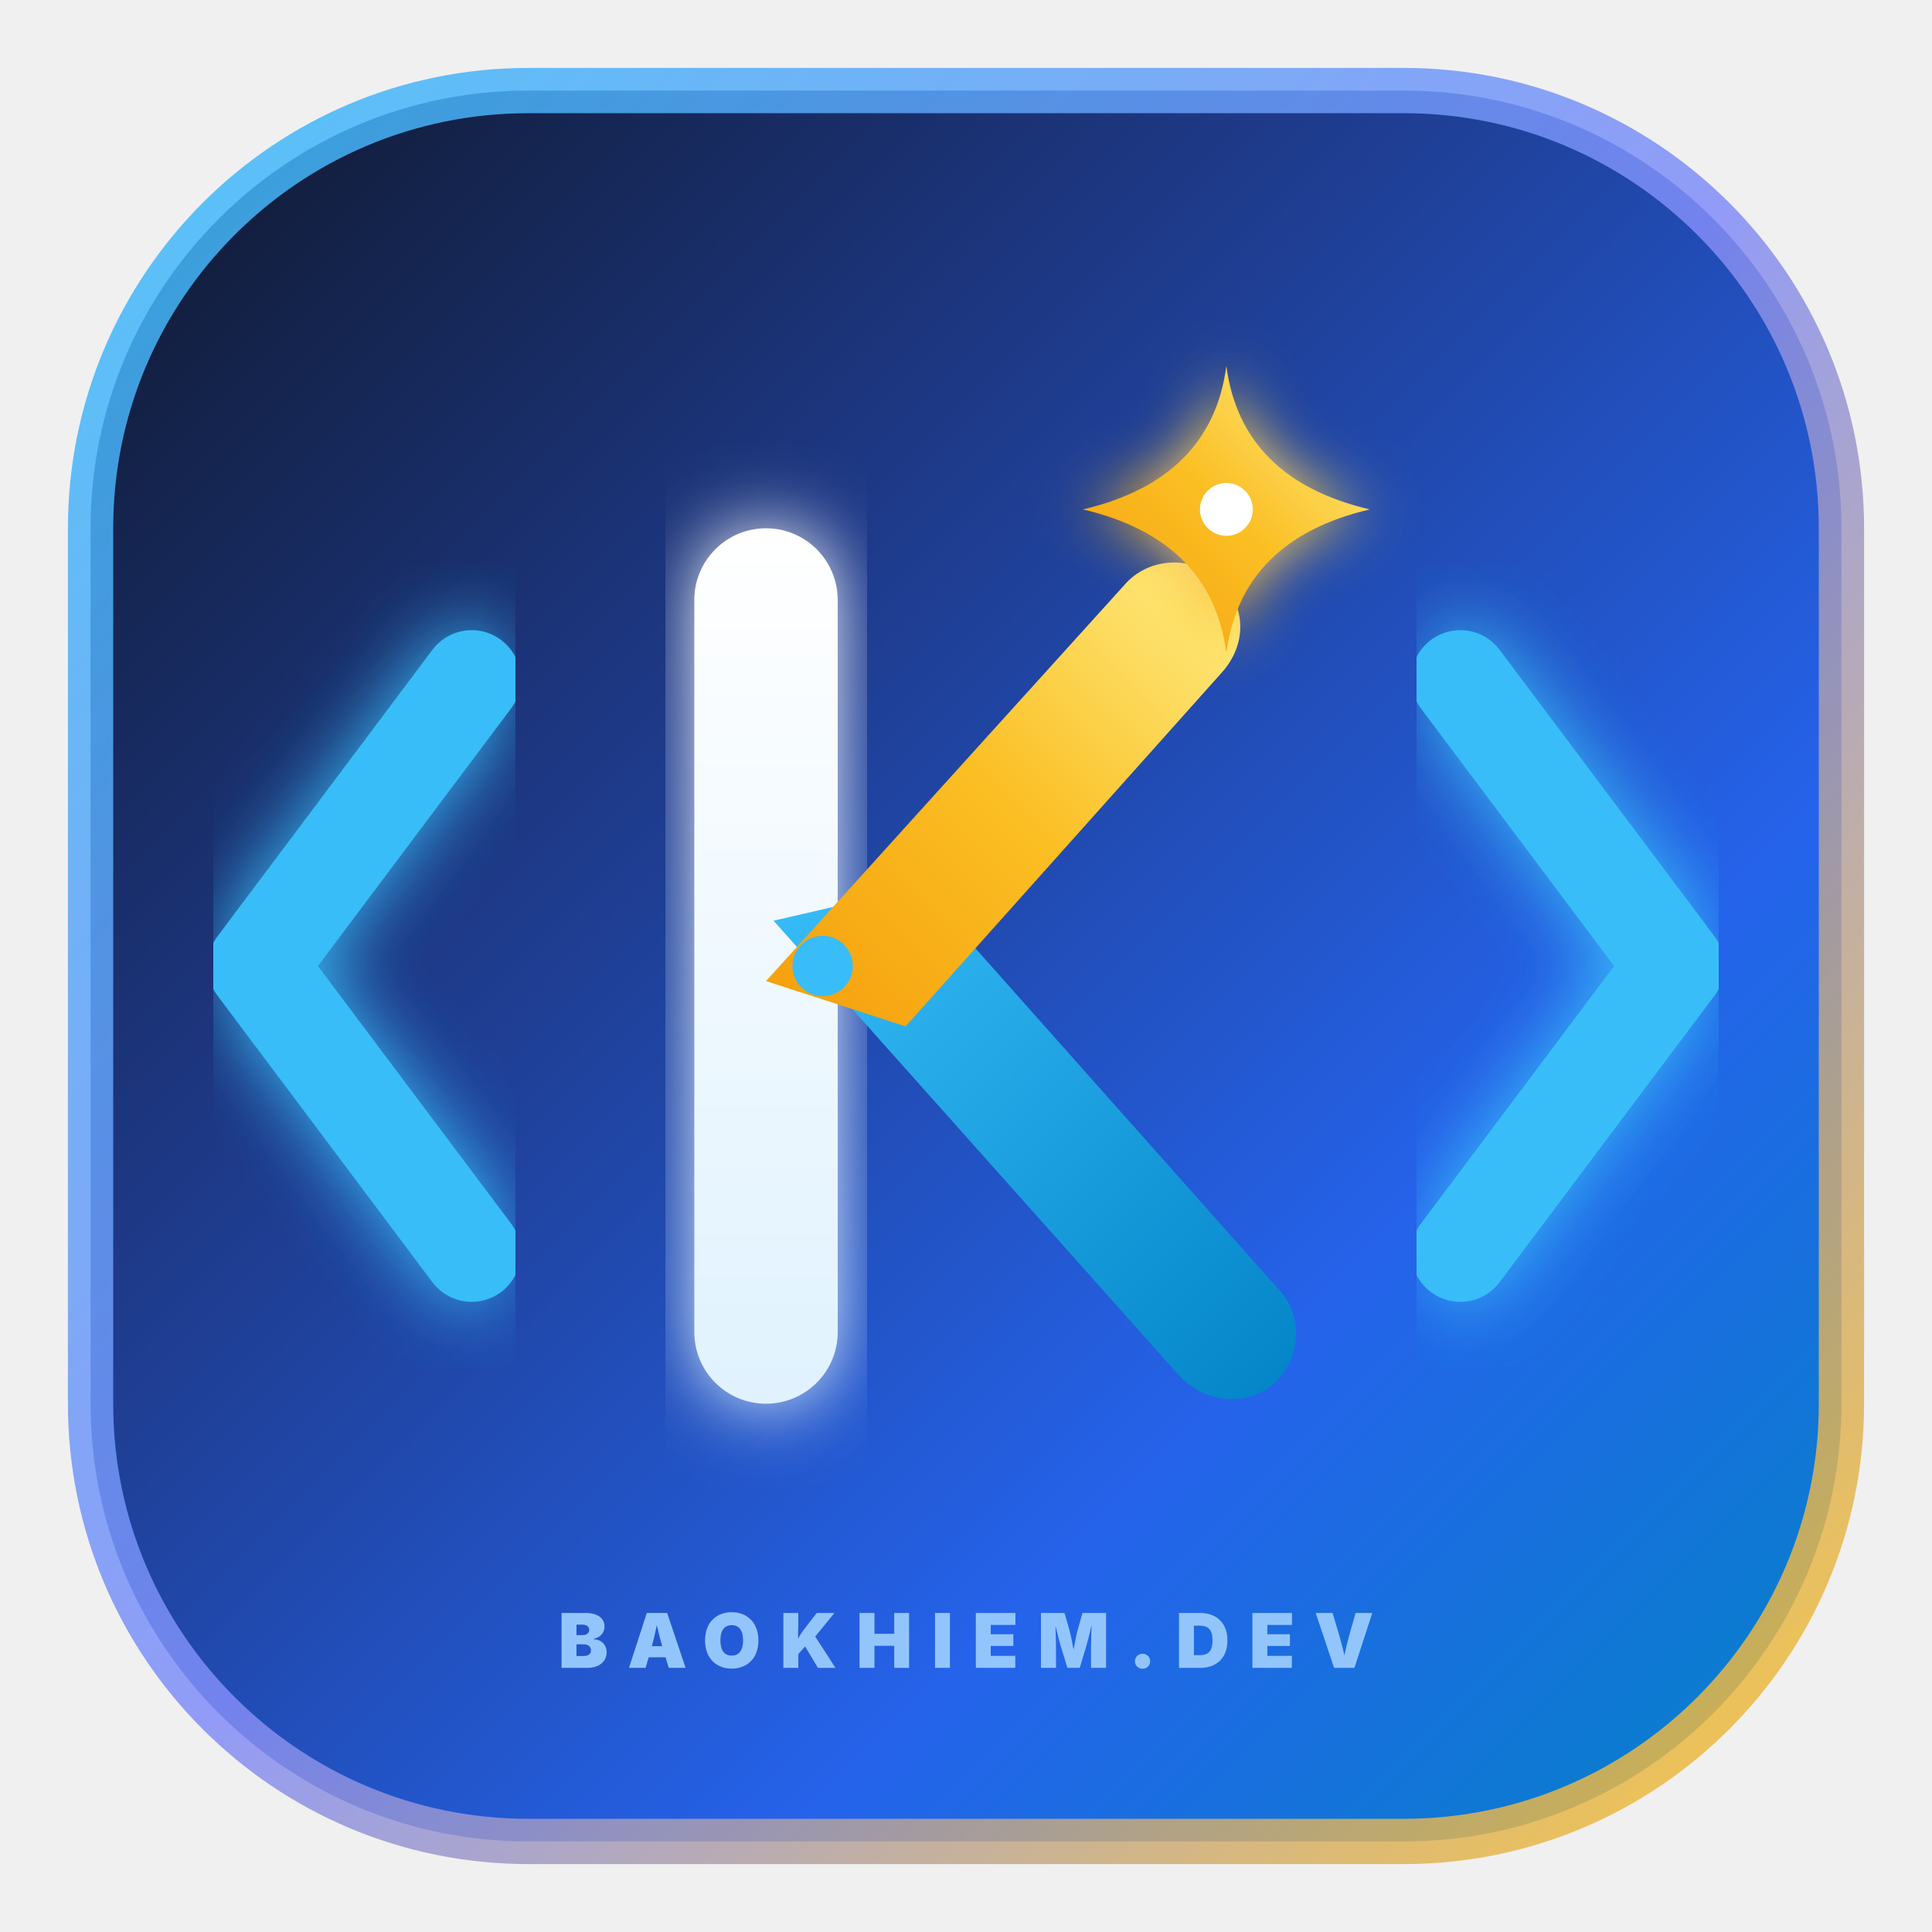
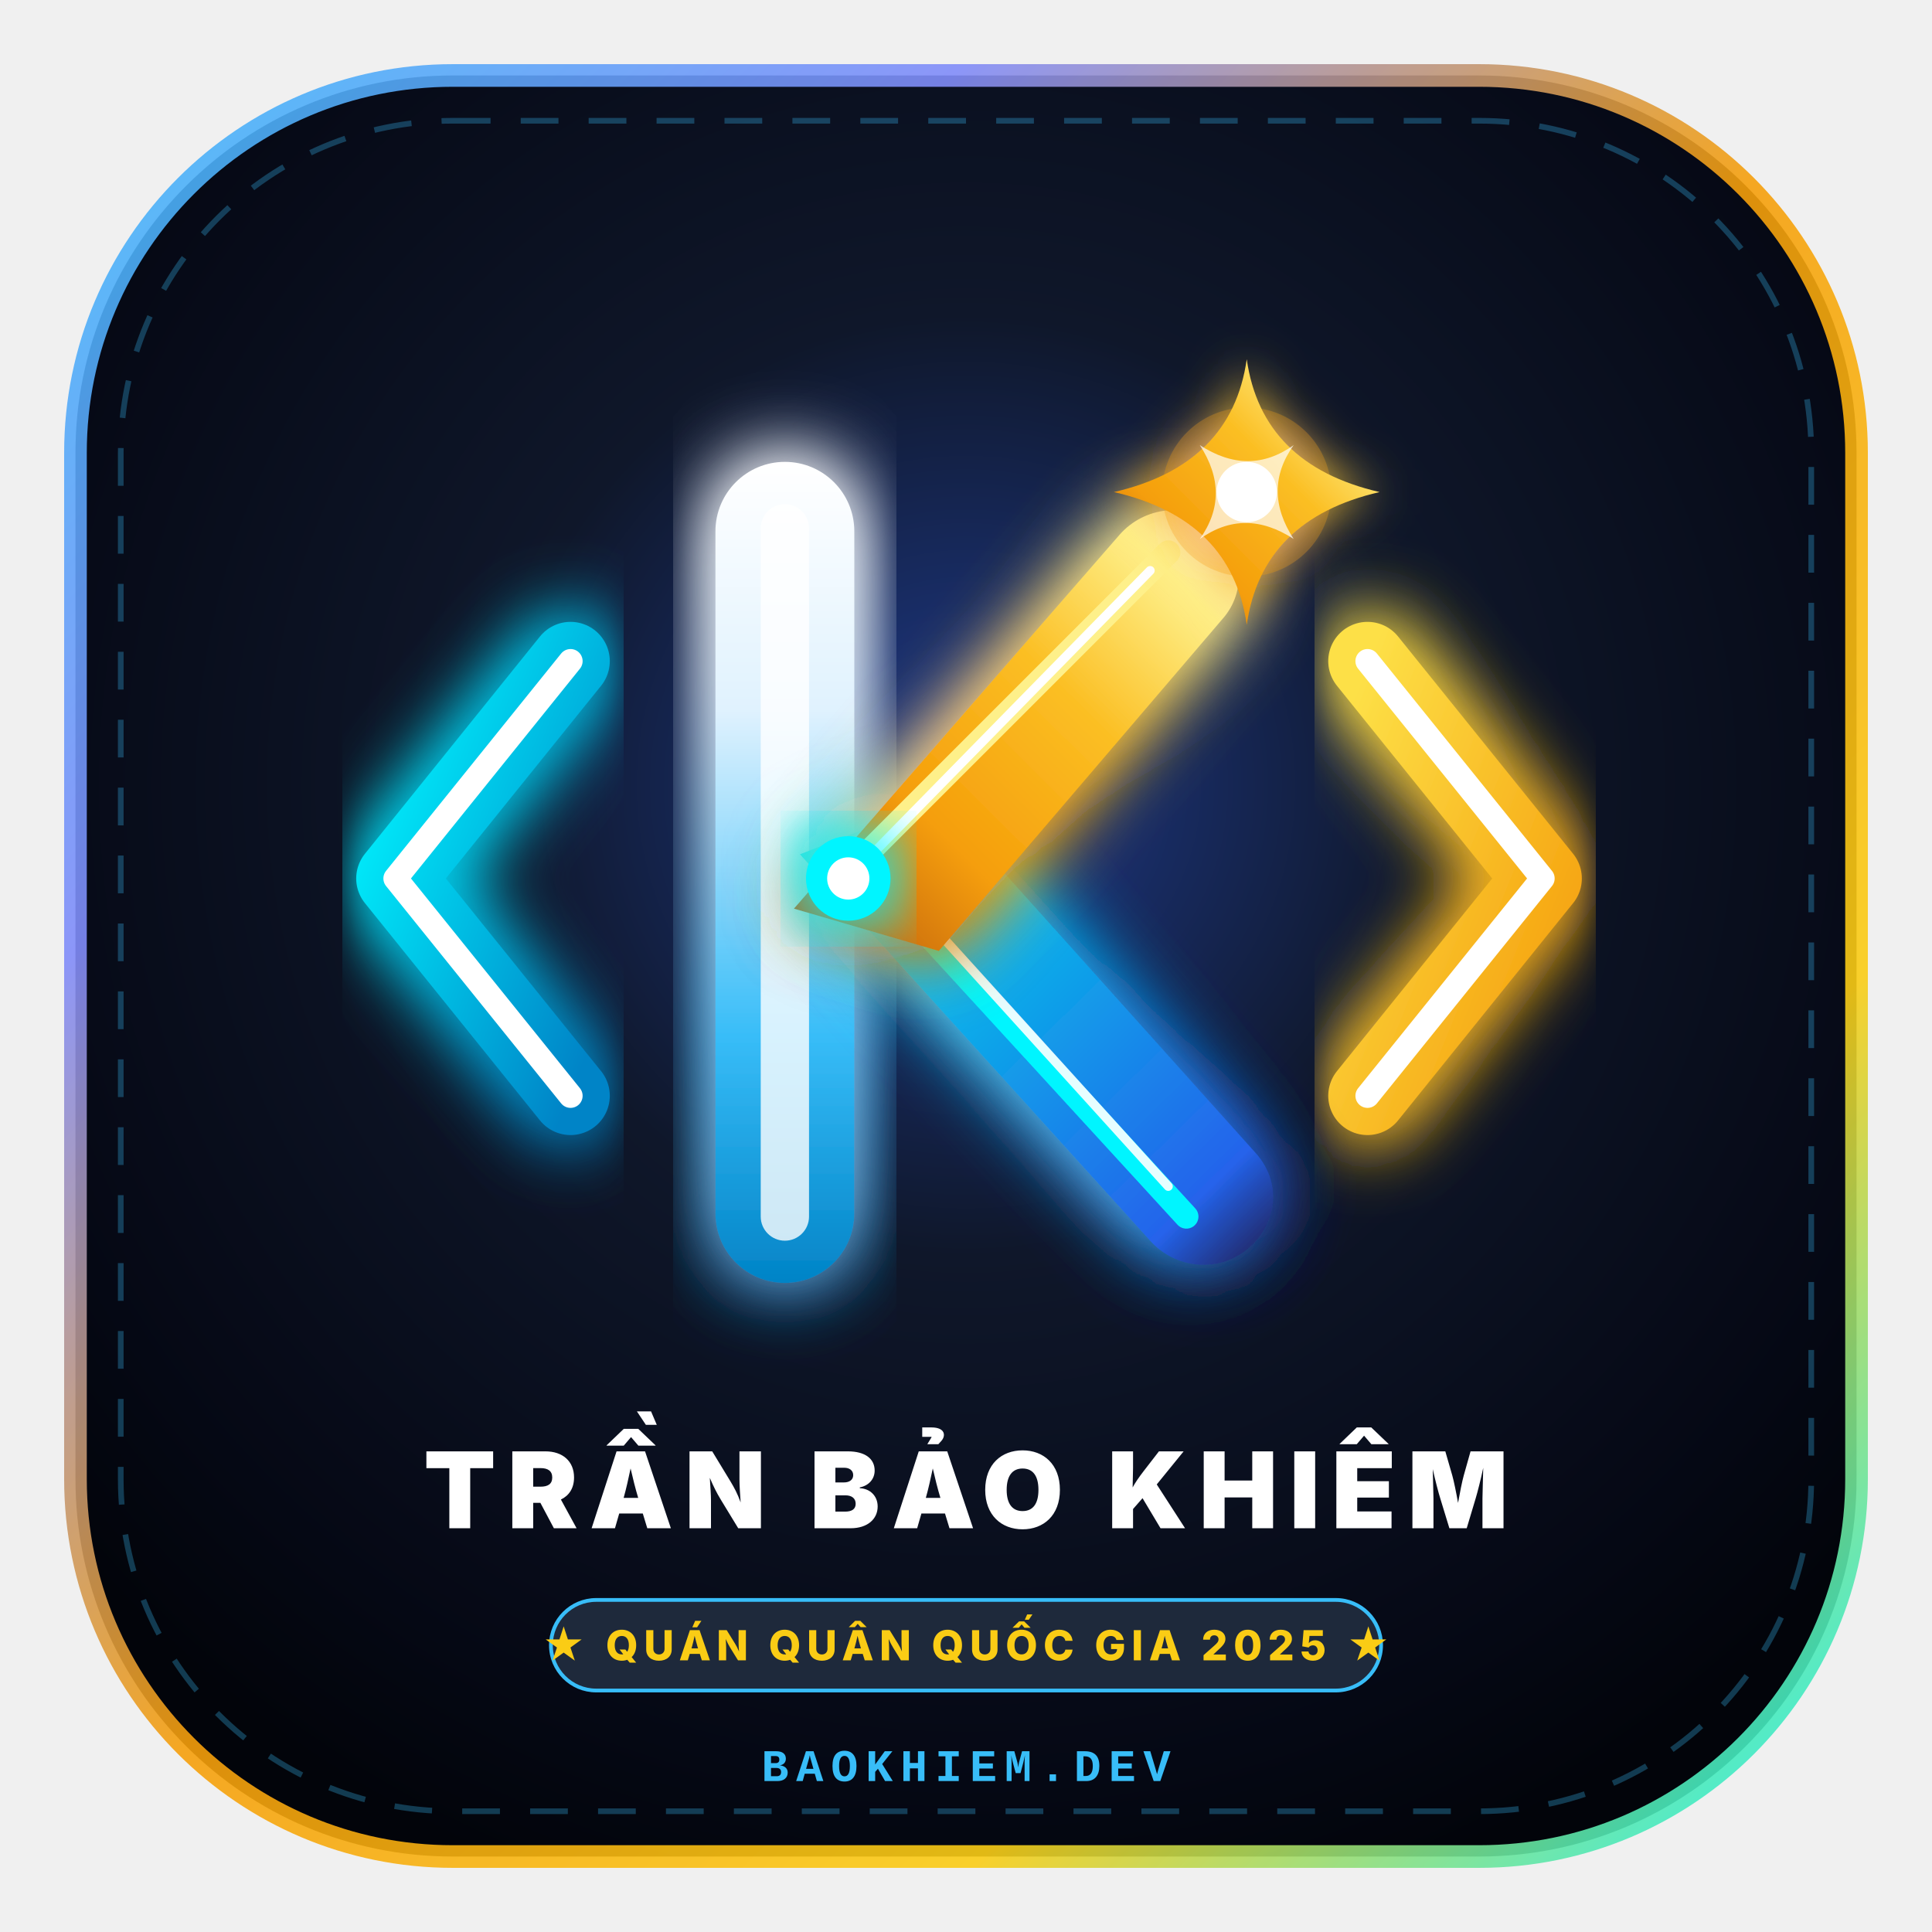
<svg xmlns="http://www.w3.org/2000/svg" viewBox="0 0 512 512" width="100%" height="100%">
  <defs>
-     <linearGradient id="sqBgGrad" x1="0%" y1="0%" x2="100%" y2="100%">
-       <stop offset="0%" stop-color="#0f172a" />
-       <stop offset="35%" stop-color="#1e3a8a" />
-       <stop offset="70%" stop-color="#2563eb" />
+     <radialGradient id="sqSpaceGlow" cx="50%" cy="40%" r="65%">
+       <stop offset="0%" stop-color="#1e3a8a" />
+       <stop offset="40%" stop-color="#0f172a" />
+       <stop offset="85%" stop-color="#050814" />
+       <stop offset="100%" stop-color="#02040a" />
+     </radialGradient>
+     <linearGradient id="sqCyberRim" x1="0%" y1="0%" x2="100%" y2="100%">
+       <stop offset="0%" stop-color="#38bdf8" />
+       <stop offset="25%" stop-color="#818cf8" />
+       <stop offset="50%" stop-color="#f59e0b" />
+       <stop offset="75%" stop-color="#facc15" />
+       <stop offset="100%" stop-color="#00f5ff" />
+     </linearGradient>
+     <linearGradient id="sqPillarGrad" x1="0%" y1="0%" x2="0%" y2="100%">
+       <stop offset="0%" stop-color="#ffffff" />
+       <stop offset="30%" stop-color="#e0f2fe" />
+       <stop offset="70%" stop-color="#38bdf8" />
      <stop offset="100%" stop-color="#0284c7" />
    </linearGradient>
-     <linearGradient id="sqBorderGrad" x1="0%" y1="0%" x2="100%" y2="100%">
-       <stop offset="0%" stop-color="#38bdf8" />
-       <stop offset="50%" stop-color="#818cf8" />
-       <stop offset="100%" stop-color="#fbbf24" />
+     <linearGradient id="sqChampionGold" x1="0%" y1="100%" x2="100%" y2="0%">
+       <stop offset="0%" stop-color="#b45309" />
+       <stop offset="30%" stop-color="#f59e0b" />
+       <stop offset="60%" stop-color="#fbbf24" />
+       <stop offset="85%" stop-color="#fef08a" />
+       <stop offset="100%" stop-color="#ffffff" />
    </linearGradient>
-     <linearGradient id="sqStemGrad" x1="0%" y1="0%" x2="0%" y2="100%">
-       <stop offset="0%" stop-color="#ffffff" />
-       <stop offset="100%" stop-color="#e0f2fe" />
+     <linearGradient id="sqCyberNeon" x1="0%" y1="0%" x2="100%" y2="100%">
+       <stop offset="0%" stop-color="#00f5ff" />
+       <stop offset="45%" stop-color="#0ea5e9" />
+       <stop offset="85%" stop-color="#2563eb" />
+       <stop offset="100%" stop-color="#1e1b4b" />
    </linearGradient>
-     <linearGradient id="sqGoldGrad" x1="0%" y1="100%" x2="100%" y2="0%">
-       <stop offset="0%" stop-color="#f59e0b" />
-       <stop offset="50%" stop-color="#fbbf24" />
-       <stop offset="100%" stop-color="#fef08a" />
-     </linearGradient>
-     <linearGradient id="sqCyanGrad" x1="0%" y1="0%" x2="100%" y2="100%">
-       <stop offset="0%" stop-color="#38bdf8" />
+     <linearGradient id="sqBracketLeft" x1="0%" y1="0%" x2="100%" y2="100%">
+       <stop offset="0%" stop-color="#00f5ff" />
      <stop offset="100%" stop-color="#0284c7" />
    </linearGradient>
-     <filter id="sqGlow" x="-20%" y="-20%" width="140%" height="140%">
-       <feGaussianBlur stdDeviation="10" result="blur" />
-       <feComposite in="SourceGraphic" in2="blur" operator="over" />
+     <linearGradient id="sqBracketRight" x1="0%" y1="0%" x2="100%" y2="100%">
+       <stop offset="0%" stop-color="#fde047" />
+       <stop offset="100%" stop-color="#f59e0b" />
+     </linearGradient>
+     <filter id="sqNeonGlow" x="-30%" y="-30%" width="160%" height="160%">
+       <feGaussianBlur stdDeviation="12" result="blur1" />
+       <feGaussianBlur stdDeviation="5" result="blur2" />
+       <feMerge>
+         <feMergeNode in="blur1" />
+         <feMergeNode in="blur2" />
+         <feMergeNode in="SourceGraphic" />
+       </feMerge>
    </filter>
-     <filter id="sqStarGlow" x="-30%" y="-30%" width="160%" height="160%">
+     <filter id="sqStarGlow" x="-40%" y="-40%" width="180%" height="180%">
      <feGaussianBlur stdDeviation="8" result="blur" />
-       <feComposite in="SourceGraphic" in2="blur" operator="over" />
+       <feMerge>
+         <feMergeNode in="blur" />
+         <feMergeNode in="SourceGraphic" />
+       </feMerge>
    </filter>
  </defs>
-   <rect x="24" y="24" width="464" height="464" rx="116" ry="116" fill="url(#sqBgGrad)" />
-   <rect x="24" y="24" width="464" height="464" rx="116" ry="116" fill="none" stroke="url(#sqBorderGrad)" stroke-width="12" opacity="0.85" />
-   <path d="M 125 180 L 68 256 L 125 332" stroke="#38bdf8" stroke-width="26" stroke-linecap="round" stroke-linejoin="round" fill="none" filter="url(#sqGlow)" />
-   <path d="M 387 180 L 444 256 L 387 332" stroke="#38bdf8" stroke-width="26" stroke-linecap="round" stroke-linejoin="round" fill="none" filter="url(#sqGlow)" />
-   <rect x="184" y="140" width="38" height="232" rx="19" fill="url(#sqStemGrad)" filter="url(#sqGlow)" />
-   <path d="M 205 244 L 312 364 C 318 371 328 373 336 368 C 344 362 346 351 340 343 L 244 235 Z" fill="url(#sqCyanGrad)" />
-   <path d="M 203 260 L 298 155 C 304 148 315 147 322 153 C 330 159 331 170 324 178 L 240 272 Z" fill="url(#sqGoldGrad)" />
-   <g transform="translate(325, 135)" filter="url(#sqStarGlow)">
-     <path d="M 0 -38 Q 4 -8 38 0 Q 4 8 0 38 Q -4 8 -38 0 Q -4 -8 0 -38 Z" fill="url(#sqGoldGrad)" />
-     <circle cx="0" cy="0" r="7" fill="#ffffff" />
+   <rect x="20" y="20" width="472" height="472" rx="100" fill="url(#sqSpaceGlow)" />
+   <rect x="20" y="20" width="472" height="472" rx="100" fill="none" stroke="url(#sqCyberRim)" stroke-width="6" opacity="0.9" />
+   <rect x="32" y="32" width="448" height="448" rx="88" fill="none" stroke="#38bdf8" stroke-width="1.5" stroke-dasharray="10 8" opacity="0.3" />
+   <g transform="translate(52, 28) scale(0.8)">
+     <path d="M 124 184 L 66 256 L 124 328" fill="none" stroke="url(#sqBracketLeft)" stroke-width="26" stroke-linecap="round" stroke-linejoin="round" filter="url(#sqNeonGlow)" />
+     <path d="M 124 184 L 66 256 L 124 328" fill="none" stroke="#ffffff" stroke-width="8" stroke-linecap="round" stroke-linejoin="round" />
+     <path d="M 388 184 L 446 256 L 388 328" fill="none" stroke="url(#sqBracketRight)" stroke-width="26" stroke-linecap="round" stroke-linejoin="round" filter="url(#sqNeonGlow)" />
+     <path d="M 388 184 L 446 256 L 388 328" fill="none" stroke="#ffffff" stroke-width="8" stroke-linecap="round" stroke-linejoin="round" />
+     <g filter="url(#sqNeonGlow)">
+       <rect x="172" y="118" width="46" height="272" rx="23" fill="url(#sqPillarGrad)" />
+       <rect x="187" y="132" width="16" height="244" rx="8" fill="#ffffff" opacity="0.8" />
+     </g>
+     <g filter="url(#sqNeonGlow)">
+       <path d="M 200 248 L 316 376 C 324 385 338 387 348 379 C 358 371 360 357 351 347 L 246 230 Z" fill="url(#sqCyberNeon)" />
+       <path d="M 218 248 L 328 368" stroke="#00f5ff" stroke-width="8" stroke-linecap="round" />
+       <path d="M 226 252 L 322 358" stroke="#ffffff" stroke-width="3" stroke-linecap="round" opacity="0.9" />
+     </g>
+     <g filter="url(#sqNeonGlow)">
+       <path d="M 198 266 L 306 142 C 314 133 328 131 338 139 C 347 147 348 161 340 170 L 246 280 Z" fill="url(#sqChampionGold)" />
+       <path d="M 212 258 L 322 148" stroke="#fef08a" stroke-width="8" stroke-linecap="round" />
+       <path d="M 218 254 L 316 154" stroke="#ffffff" stroke-width="3" stroke-linecap="round" />
+     </g>
+     <circle cx="216" cy="256" r="14" fill="#00f5ff" filter="url(#sqNeonGlow)" />
+     <circle cx="216" cy="256" r="7" fill="#ffffff" />
+     <g transform="translate(348, 128)" filter="url(#sqStarGlow)">
+       <circle cx="0" cy="0" r="28" fill="#f59e0b" opacity="0.3" />
+       <path d="M 0 -44 Q 5 -9 44 0 Q 5 9 0 44 Q -5 9 -44 0 Q -5 -9 0 -44 Z" fill="url(#sqChampionGold)" />
+       <path d="M 0 -22 Q 3 -4 22 0 Q 3 4 0 22 Q -3 4 -22 0 Q -3 -4 0 -22 Z" fill="#ffffff" transform="rotate(45)" opacity="0.7" />
+       <circle cx="0" cy="0" r="10" fill="#ffffff" />
+     </g>
  </g>
-   <circle cx="218" cy="256" r="8" fill="#38bdf8" />
-   <text x="256" y="442" text-anchor="middle" font-family="'Inter', -apple-system, BlinkMacSystemFont, 'Segoe UI', Roboto, sans-serif" font-size="20" font-weight="900" fill="#93c5fd" letter-spacing="5">
+   <text x="256" y="405" text-anchor="middle" font-family="'Inter', system-ui, sans-serif" font-size="28" font-weight="900" letter-spacing="3" fill="#ffffff">
+     TRẦN BẢO KHIÊM
+   </text>
+   <rect x="146" y="424" width="220" height="24" rx="12" fill="#1e293b" stroke="#38bdf8" stroke-width="1" />
+   <text x="256" y="440" text-anchor="middle" font-family="'Inter', system-ui, sans-serif" font-size="11" font-weight="800" letter-spacing="1.5" fill="#facc15">
+     ★ QUÁN QUÂN QUỐC GIA 2025 ★
+   </text>
+   <text x="256" y="472" text-anchor="middle" font-family="'Courier New', Courier, monospace" font-size="12" font-weight="bold" letter-spacing="2" fill="#38bdf8">
    BAOKHIEM.DEV
  </text>
</svg>
